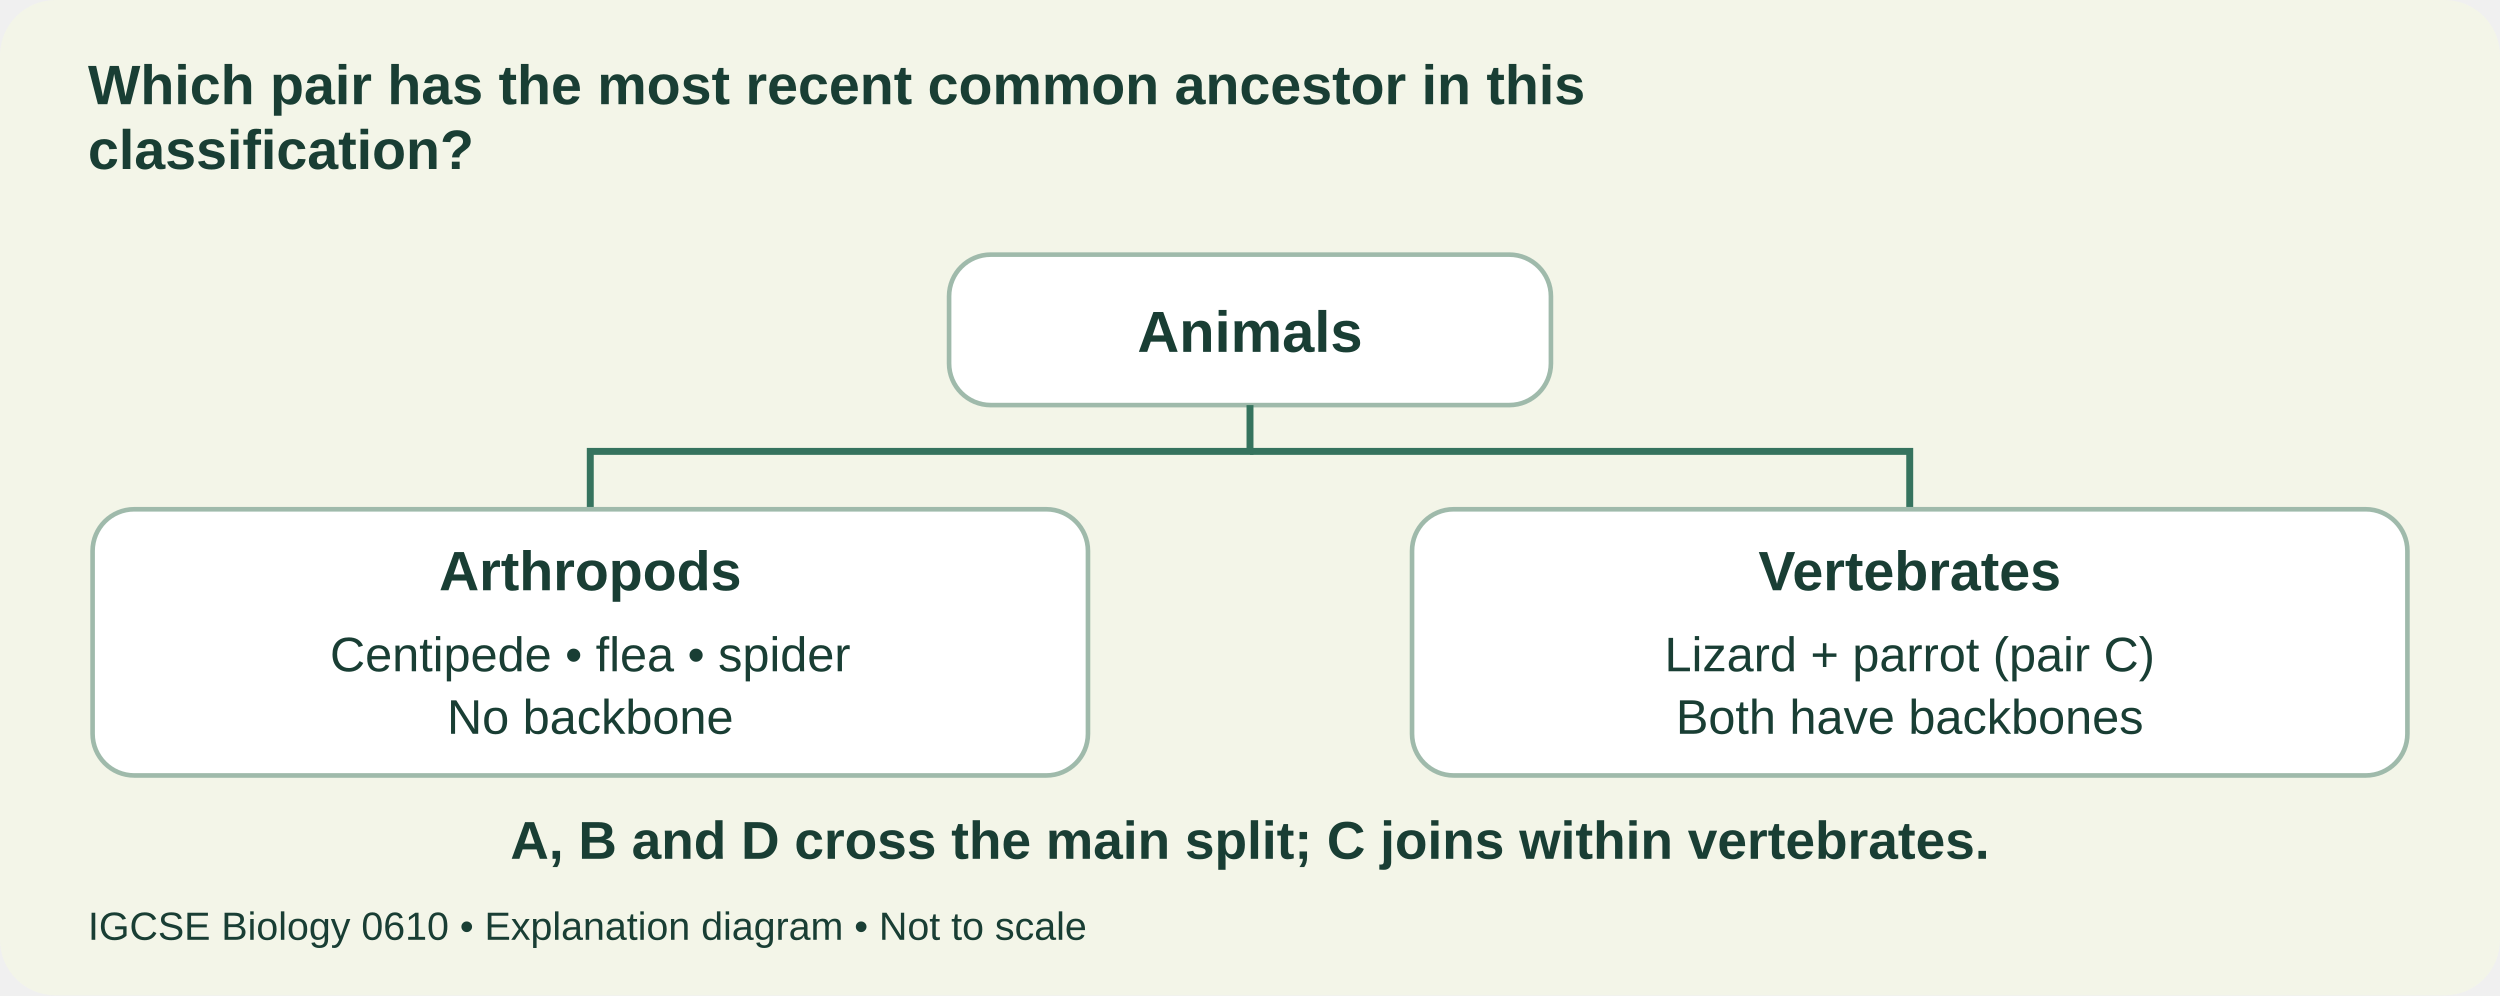
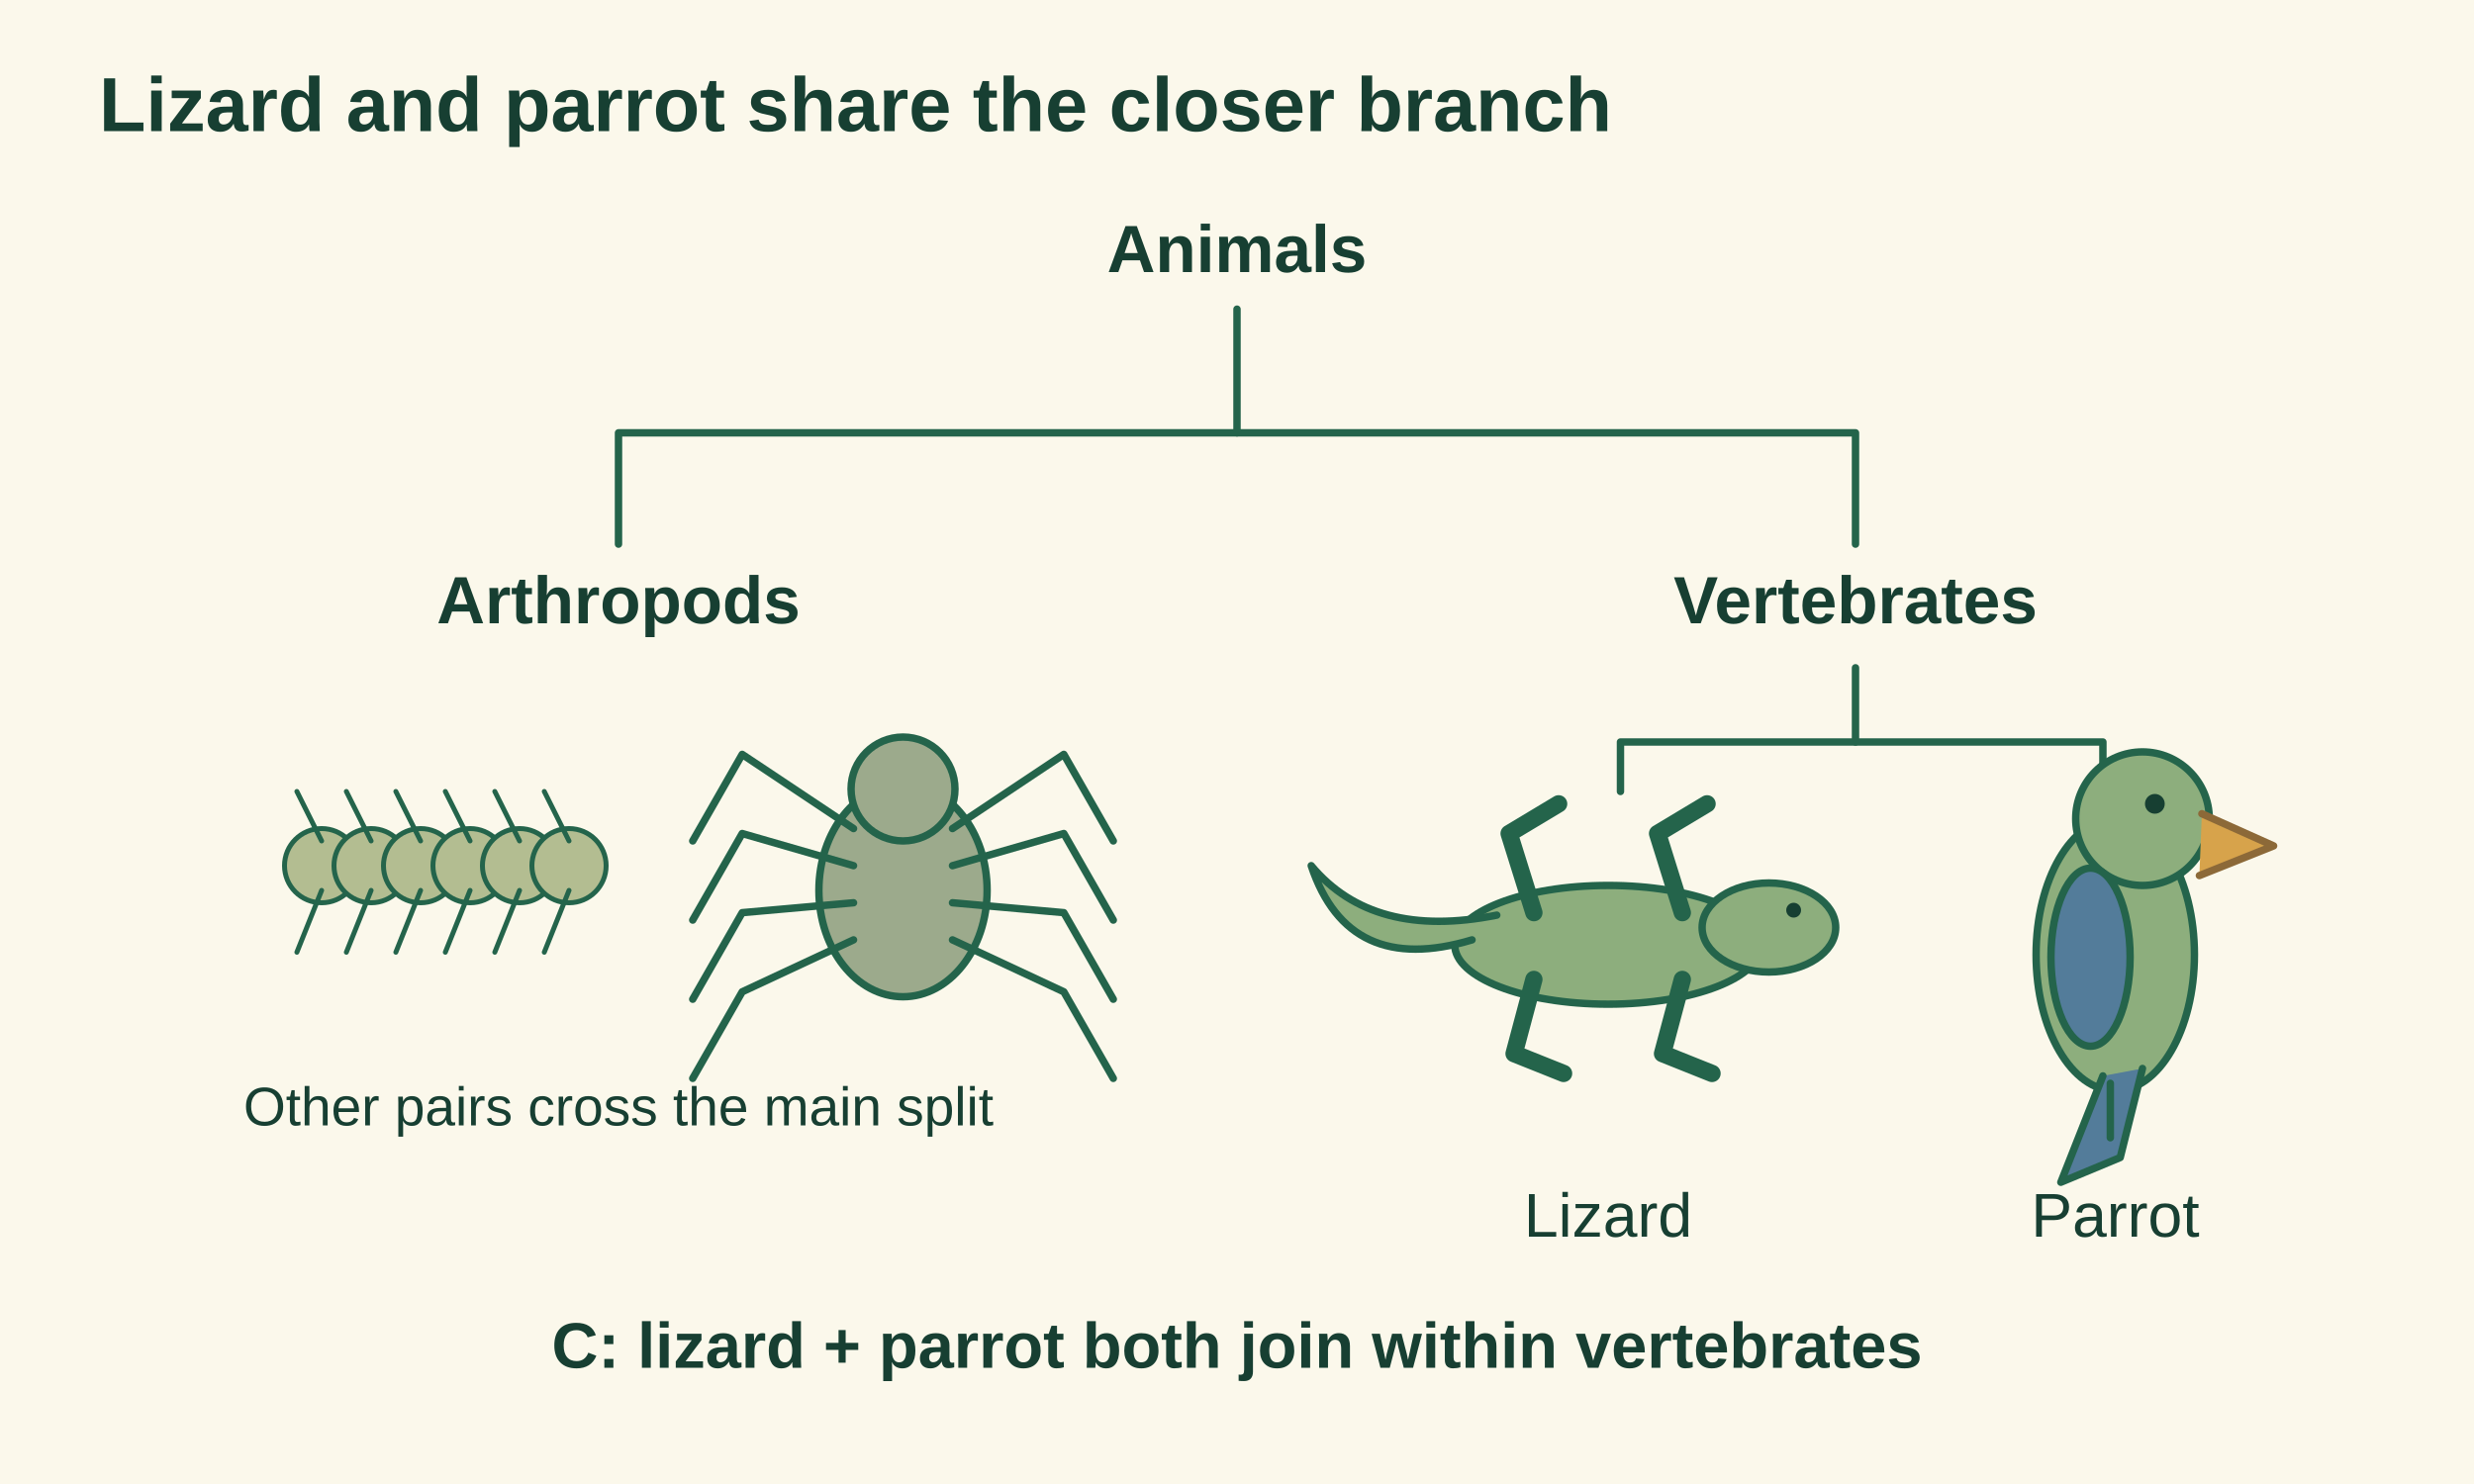
- <svg xmlns="http://www.w3.org/2000/svg" width="1080" height="430" viewBox="0 0 1080 430" role="img" aria-labelledby="title desc">
+ <svg xmlns="http://www.w3.org/2000/svg" width="1000" height="600" viewBox="0 0 1000 600" role="img" aria-labelledby="title desc">
  <defs>
-     <marker id="arrow" markerWidth="10" markerHeight="10" refX="8" refY="5" orient="auto">
-       <path d="M0 0 L10 5 L0 10 Z" fill="#35735e" />
+     <marker id="arrow" markerWidth="9" markerHeight="9" refX="8" refY="4.5" orient="auto-start-reverse">
+       <path d="M1 1 L8 4.5 L1 8" fill="none" stroke="#24644b" stroke-width="2" />
+     </marker>
+     <marker id="blueArrow" markerWidth="9" markerHeight="9" refX="8" refY="4.5" orient="auto-start-reverse">
+       <path d="M1 1 L8 4.5 L1 8" fill="none" stroke="#537c9a" stroke-width="2" />
    </marker>
  </defs>
-   <rect width="1080" height="430" rx="24" fill="#f3f5e8" />
-   <g font-family="Arial, sans-serif" fill="#193e34">
-     <text x="38" y="45" font-size="24" font-weight="700">Which pair has the most recent common ancestor in this</text>
-     <text x="38" y="73" font-size="24" font-weight="700">classification?</text>
-     <text x="38" y="406" font-size="17" font-weight="400">IGCSE Biology 0610 • Explanation diagram • Not to scale</text>
-     <rect x="410" y="110" width="260" height="65" rx="18" fill="#fff" stroke="#9fbaab" stroke-width="2" />
-     <text x="540" y="152" font-size="25" font-weight="700" text-anchor="middle">Animals</text>
-     <path d="M540 175 V195 H255 V220" fill="none" stroke="#35735e" stroke-width="3" />
-     <path d="M540 195 H825 V220" fill="none" stroke="#35735e" stroke-width="3" />
-     <rect x="40" y="220" width="430" height="115" rx="18" fill="#fff" stroke="#9fbaab" stroke-width="2" />
-     <text x="255" y="255" font-size="24" font-weight="700" text-anchor="middle">Arthropods</text>
-     <text x="255" y="290" font-size="21" font-weight="400" text-anchor="middle">Centipede • flea • spider</text>
-     <text x="255" y="317" font-size="21" font-weight="400" text-anchor="middle">No backbone</text>
-     <rect x="610" y="220" width="430" height="115" rx="18" fill="#fff" stroke="#9fbaab" stroke-width="2" />
-     <text x="825" y="255" font-size="24" font-weight="700" text-anchor="middle">Vertebrates</text>
-     <text x="825" y="290" font-size="21" font-weight="400" text-anchor="middle">Lizard + parrot (pair C)</text>
-     <text x="825" y="317" font-size="21" font-weight="400" text-anchor="middle">Both have backbones</text>
-     <text x="540" y="371" font-size="23" font-weight="700" text-anchor="middle">A, B and D cross the main split; C joins within vertebrates.</text>
+   <rect width="1000" height="600" fill="#fbf8eb" />
+   <g font-family="Arial, sans-serif" fill="#173f32" stroke-linecap="round" stroke-linejoin="round">
+     <text x="40" y="53" font-size="31" text-anchor="start" font-weight="bold" fill="#173f32">Lizard and parrot share the closer branch</text>
+     <text x="500" y="110" font-size="27" text-anchor="middle" font-weight="bold" fill="#173f32">Animals</text>
+     <path d="M500 125 V175 H250 V220" fill="none" stroke="#24644b" stroke-width="3" />
+     <path d="M500 175 H750 V220" fill="none" stroke="#24644b" stroke-width="3" />
+     <text x="250" y="252" font-size="27" text-anchor="middle" font-weight="bold" fill="#173f32">Arthropods</text>
+     <text x="750" y="252" font-size="27" text-anchor="middle" font-weight="bold" fill="#173f32">Vertebrates</text>
+     <path d="M750 270 V300 H655 V320" fill="none" stroke="#24644b" stroke-width="3" />
+     <path d="M750 300 H850 V320" fill="none" stroke="#24644b" stroke-width="3" />
+     <circle cx="130" cy="350" r="15" fill="#b3bd91" stroke="#24644b" stroke-width="2" />
+     <path d="M130 340 L120 320" fill="none" stroke="#24644b" stroke-width="2" />
+     <path d="M130 360 L120 385" fill="none" stroke="#24644b" stroke-width="2" />
+     <circle cx="150" cy="350" r="15" fill="#b3bd91" stroke="#24644b" stroke-width="2" />
+     <path d="M150 340 L140 320" fill="none" stroke="#24644b" stroke-width="2" />
+     <path d="M150 360 L140 385" fill="none" stroke="#24644b" stroke-width="2" />
+     <circle cx="170" cy="350" r="15" fill="#b3bd91" stroke="#24644b" stroke-width="2" />
+     <path d="M170 340 L160 320" fill="none" stroke="#24644b" stroke-width="2" />
+     <path d="M170 360 L160 385" fill="none" stroke="#24644b" stroke-width="2" />
+     <circle cx="190" cy="350" r="15" fill="#b3bd91" stroke="#24644b" stroke-width="2" />
+     <path d="M190 340 L180 320" fill="none" stroke="#24644b" stroke-width="2" />
+     <path d="M190 360 L180 385" fill="none" stroke="#24644b" stroke-width="2" />
+     <circle cx="210" cy="350" r="15" fill="#b3bd91" stroke="#24644b" stroke-width="2" />
+     <path d="M210 340 L200 320" fill="none" stroke="#24644b" stroke-width="2" />
+     <path d="M210 360 L200 385" fill="none" stroke="#24644b" stroke-width="2" />
+     <circle cx="230" cy="350" r="15" fill="#b3bd91" stroke="#24644b" stroke-width="2" />
+     <path d="M230 340 L220 320" fill="none" stroke="#24644b" stroke-width="2" />
+     <path d="M230 360 L220 385" fill="none" stroke="#24644b" stroke-width="2" />
+     <ellipse cx="365" cy="360" rx="34" ry="43" fill="#9caa8c" stroke="#24644b" stroke-width="3" transform="rotate(0 365 360)" />
+     <circle cx="365" cy="319" r="21" fill="#9caa8c" stroke="#24644b" stroke-width="3" />
+     <path d="M345 335 l-45 -30 l-20 35" fill="none" stroke="#24644b" stroke-width="3" />
+     <path d="M345 350 l-45 -13 l-20 35" fill="none" stroke="#24644b" stroke-width="3" />
+     <path d="M345 365 l-45 4 l-20 35" fill="none" stroke="#24644b" stroke-width="3" />
+     <path d="M345 380 l-45 21 l-20 35" fill="none" stroke="#24644b" stroke-width="3" />
+     <path d="M385 335 l45 -30 l20 35" fill="none" stroke="#24644b" stroke-width="3" />
+     <path d="M385 350 l45 -13 l20 35" fill="none" stroke="#24644b" stroke-width="3" />
+     <path d="M385 365 l45 4 l20 35" fill="none" stroke="#24644b" stroke-width="3" />
+     <path d="M385 380 l45 21 l20 35" fill="none" stroke="#24644b" stroke-width="3" />
+     <ellipse cx="650" cy="382" rx="62" ry="24" fill="#8dae7d" stroke="#24644b" stroke-width="3" transform="rotate(0 650 382)" />
+     <path d="M595 380 Q545 395 530 350 Q555 380 605 370" fill="#8dae7d" stroke="#24644b" stroke-width="3" />
+     <ellipse cx="715" cy="375" rx="27" ry="18" fill="#8dae7d" stroke="#24644b" stroke-width="3" transform="rotate(0 715 375)" />
+     <circle cx="725" cy="368" r="3" fill="#173f32" stroke="none" stroke-width="3" />
+     <path d="M620 369 l-10 -32 l20 -12" fill="none" stroke="#24644b" stroke-width="7" />
+     <path d="M620 396 l-8 30 l20 8" fill="none" stroke="#24644b" stroke-width="7" />
+     <path d="M680 369 l-10 -32 l20 -12" fill="none" stroke="#24644b" stroke-width="7" />
+     <path d="M680 396 l-8 30 l20 8" fill="none" stroke="#24644b" stroke-width="7" />
+     <ellipse cx="855" cy="386" rx="32" ry="55" fill="#8dae7d" stroke="#24644b" stroke-width="3" transform="rotate(0 855 386)" />
+     <circle cx="866" cy="331" r="27" fill="#8dae7d" stroke="#24644b" stroke-width="3" />
+     <path d="M890 329 l29 13 l-30 12" fill="#d7a34b" stroke="#8c6938" stroke-width="3" />
+     <ellipse cx="845" cy="387" rx="16" ry="36" fill="#537c9a" stroke="#24644b" stroke-width="3" transform="rotate(0 845 387)" />
+     <path d="M850 435 l-17 43 l24 -10 l9 -36" fill="#537c9a" stroke="#24644b" stroke-width="3" />
+     <circle cx="871" cy="325" r="4" fill="#173f32" stroke="none" stroke-width="3" />
+     <path d="M853 438 L853 460" fill="none" stroke="#24644b" stroke-width="3" />
+     <text x="650" y="500" font-size="25" text-anchor="middle" font-weight="normal" fill="#173f32">Lizard</text>
+     <text x="855" y="500" font-size="25" text-anchor="middle" font-weight="normal" fill="#173f32">Parrot</text>
+     <text x="250" y="455" font-size="22" text-anchor="middle" font-weight="normal" fill="#173f32">Other pairs cross the main split</text>
+     <text x="500" y="553" font-size="26" text-anchor="middle" font-weight="bold" fill="#173f32">C: lizard + parrot both join within vertebrates</text>
  </g>
</svg>
